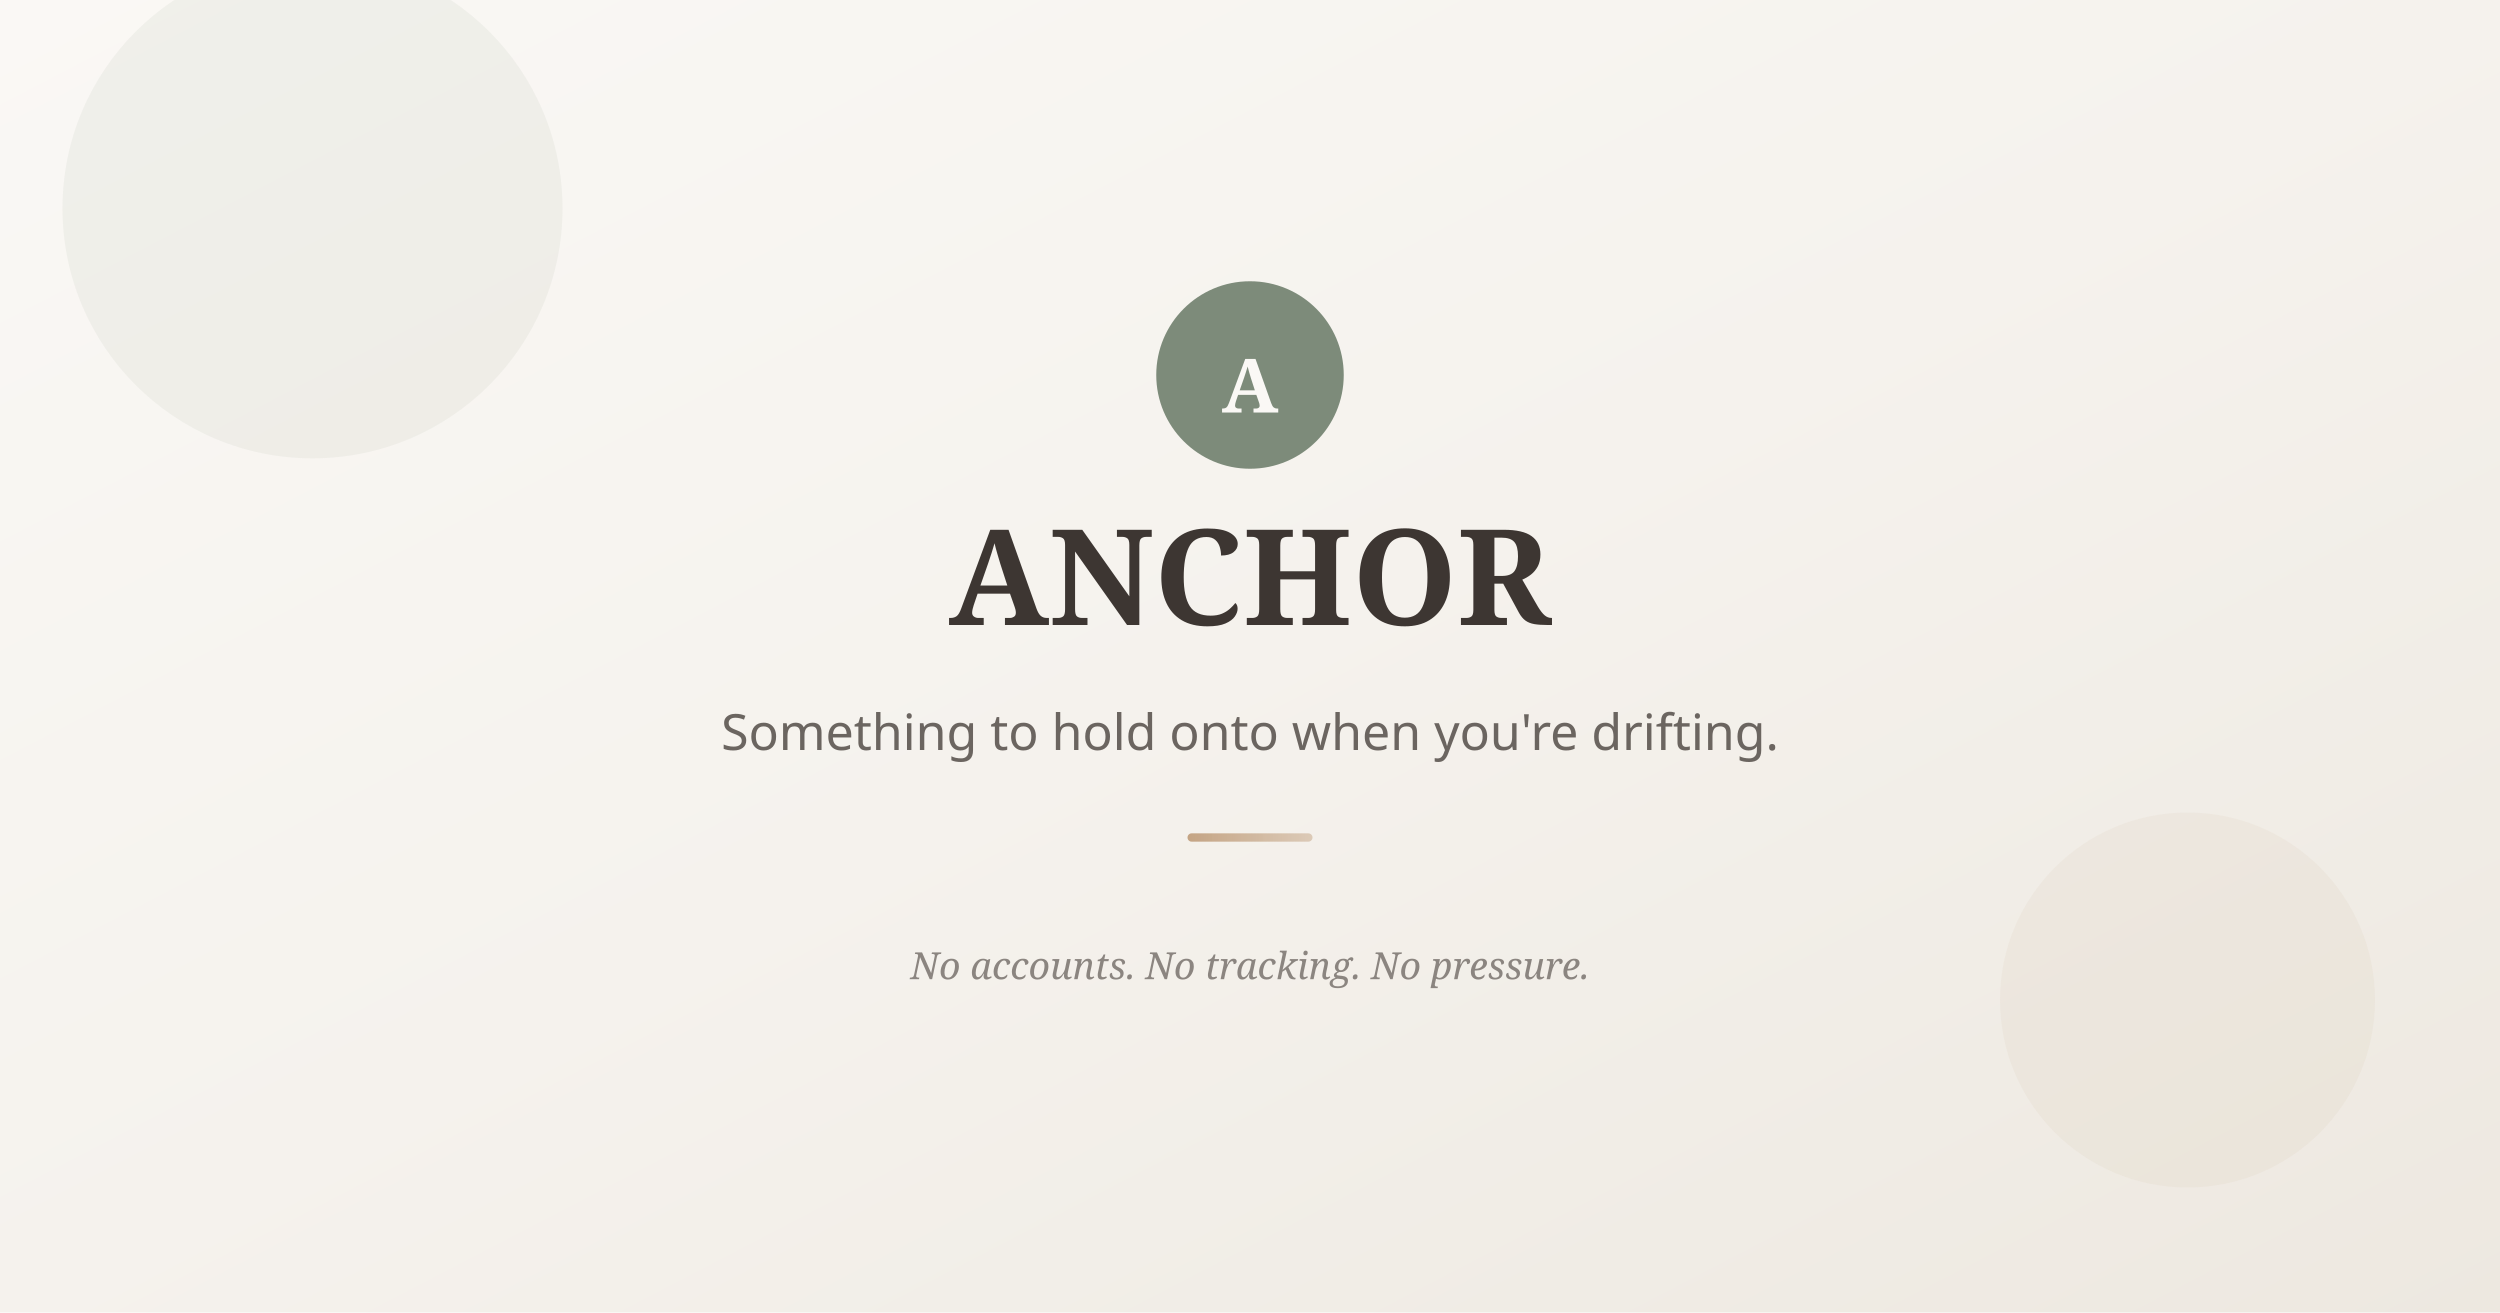
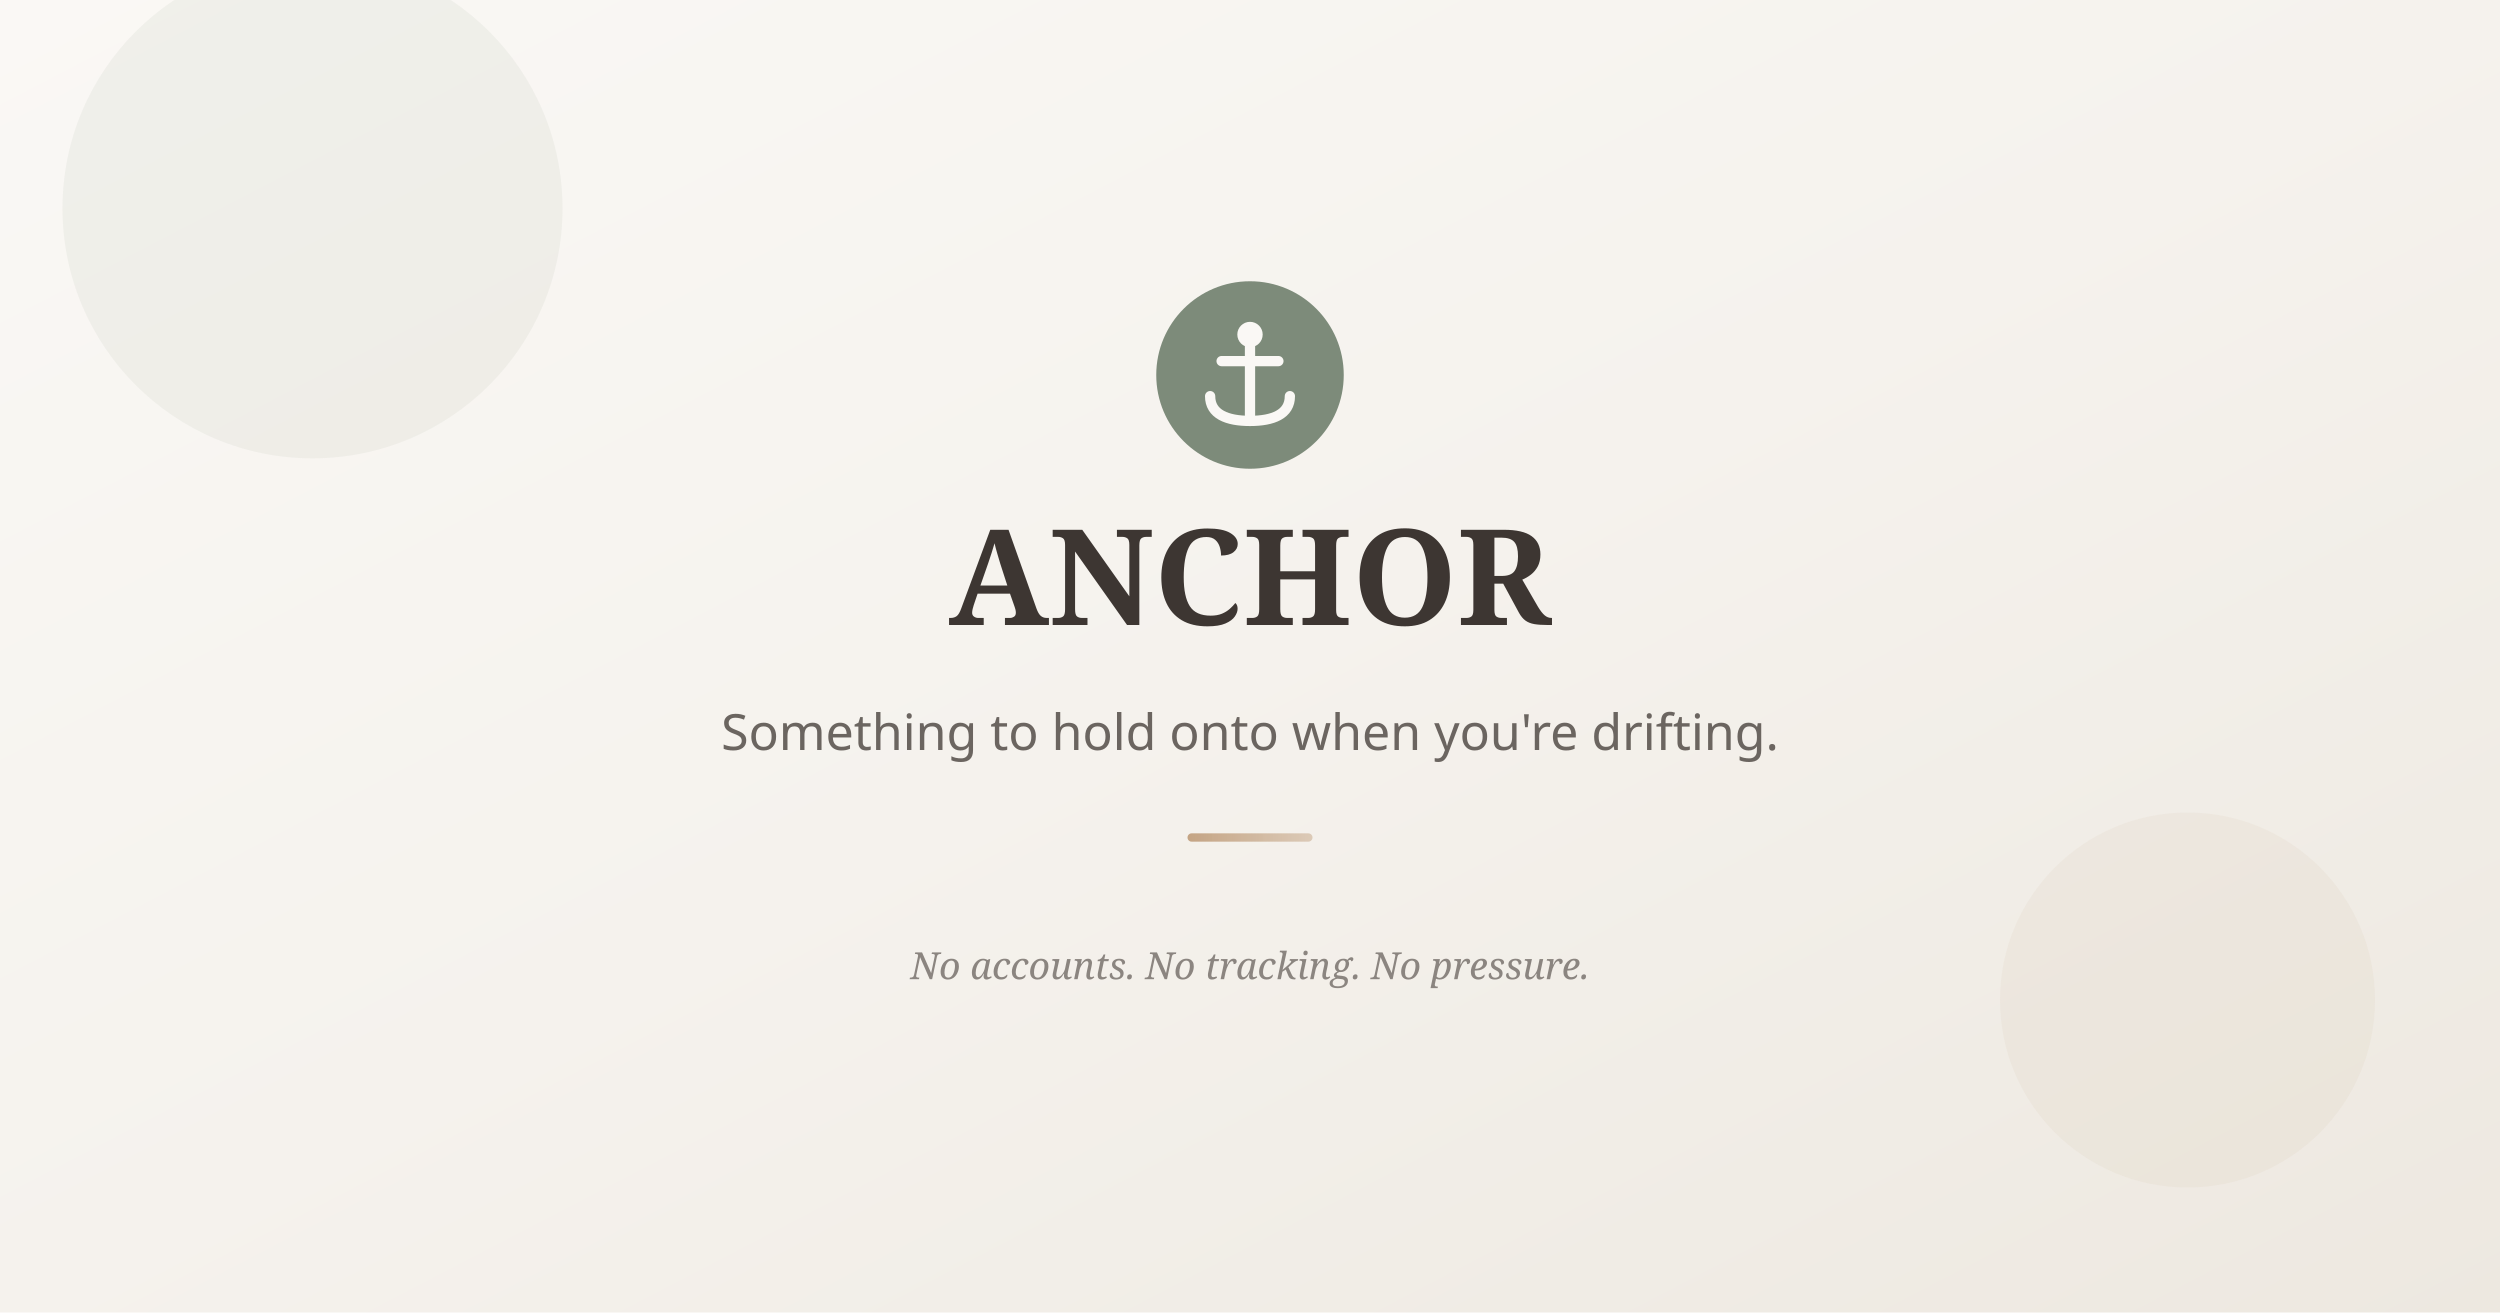
<svg xmlns="http://www.w3.org/2000/svg" width="1200" height="630" viewBox="0 0 1200 630" fill="none">
  <defs>
    <linearGradient id="bg" x1="0%" y1="0%" x2="100%" y2="100%">
      <stop offset="0%" style="stop-color:#FAF8F5" />
      <stop offset="50%" style="stop-color:#F5F2ED" />
      <stop offset="100%" style="stop-color:#EDE8E0" />
    </linearGradient>
    <linearGradient id="accent" x1="0%" y1="0%" x2="100%" y2="0%">
      <stop offset="0%" style="stop-color:#C4A484" />
      <stop offset="100%" style="stop-color:#C4A484;stop-opacity:0.5" />
    </linearGradient>
  </defs>
  <rect width="1200" height="630" fill="url(#bg)" />
  <circle cx="150" cy="100" r="120" fill="#7D8B7A" fill-opacity="0.08" />
  <circle cx="1050" cy="480" r="90" fill="#C4A484" fill-opacity="0.08" />
  <circle cx="600" cy="180" r="45" fill="#7D8B7A" />
-   <text x="600" y="198" text-anchor="middle" fill="#FAF8F5" font-family="Georgia, serif" font-size="36" font-weight="600">A</text>
+   <g transform="translate(600,180) scale(0.145) translate(-256,-262)">
+     <g fill="none" stroke="#FAF8F5" stroke-width="34" stroke-linecap="round" stroke-linejoin="round">
+       <path d="M256 168 L256 412" />
+       <path d="M162 216 L350 216" />
+       <path d="M124 332 C124 392 180 414 256 414 C332 414 388 392 388 332" />
+     </g>
+     <circle cx="256" cy="128" r="42" fill="#FAF8F5" />
+   </g>
  <text x="600" y="300" text-anchor="middle" fill="#3D3632" font-family="Georgia, serif" font-size="64" font-weight="600">ANCHOR</text>
  <text x="600" y="360" text-anchor="middle" fill="#6B6560" font-family="system-ui, sans-serif" font-size="24">Something to hold onto when you're drifting.</text>
  <rect x="570" y="400" width="60" height="4" rx="2" fill="url(#accent)" />
  <text x="600" y="470" text-anchor="middle" fill="#8B8580" font-family="Georgia, serif" font-size="18" font-style="italic">No accounts. No tracking. No pressure.</text>
</svg>
